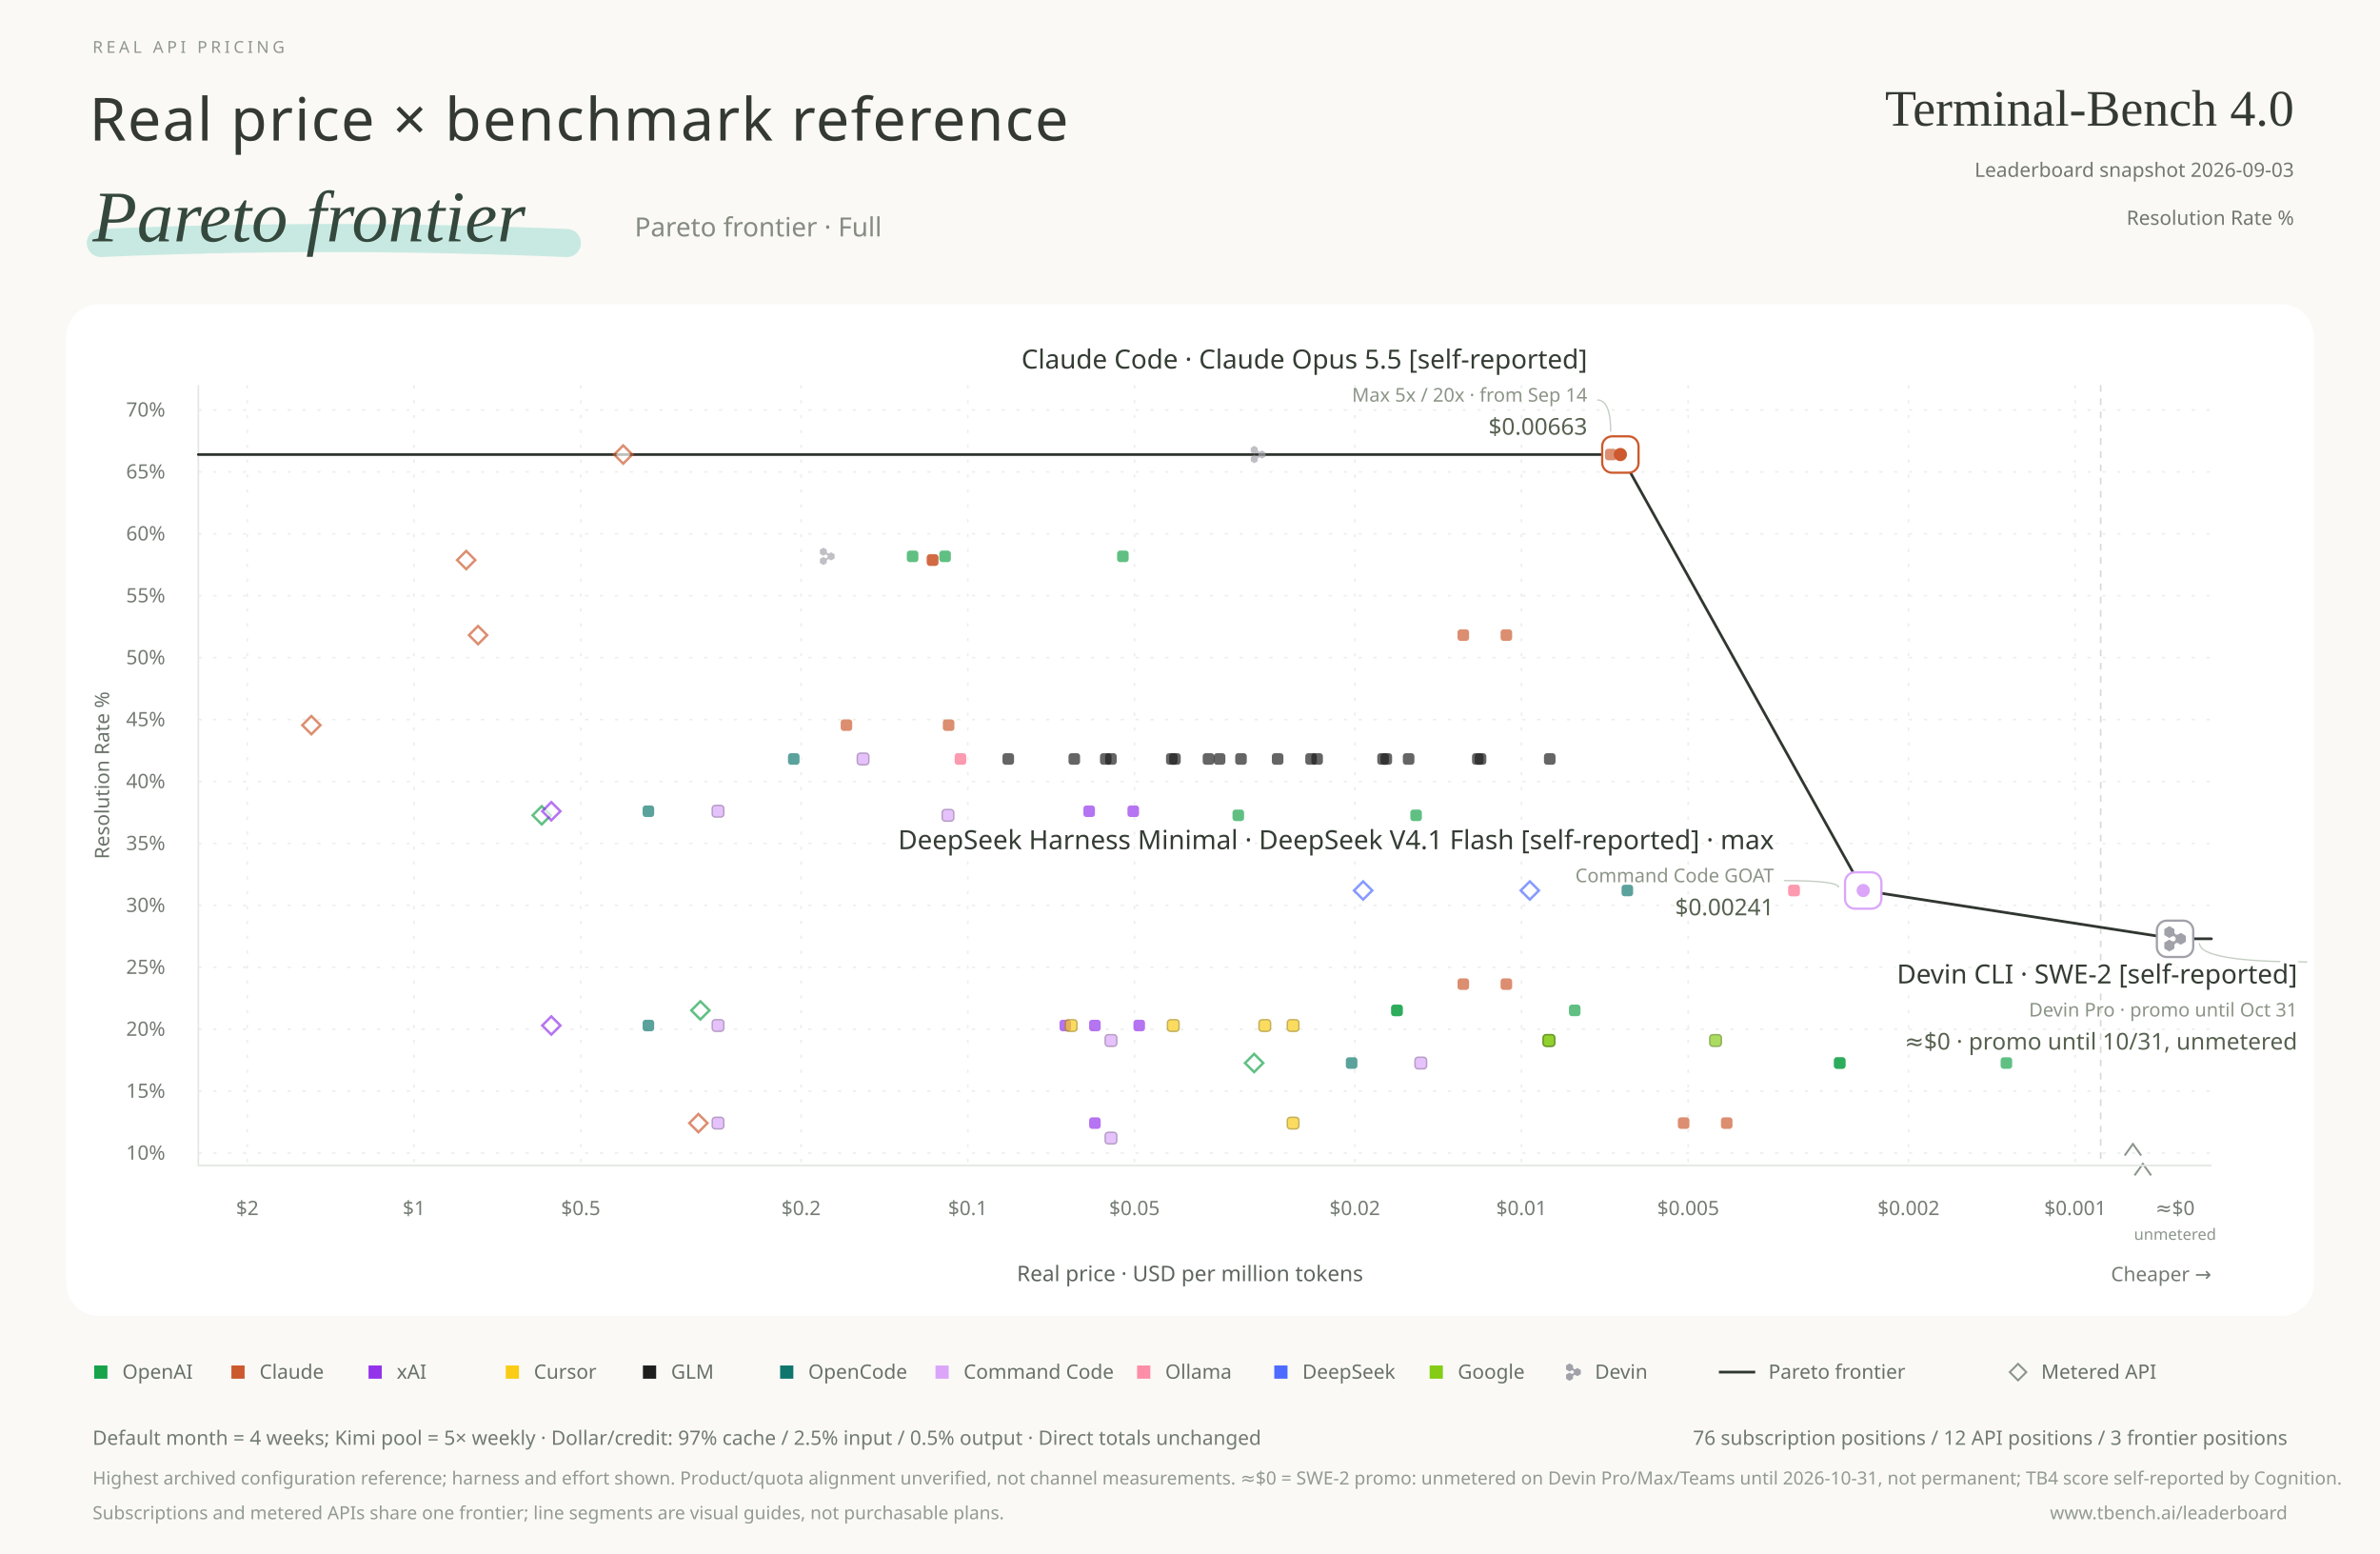
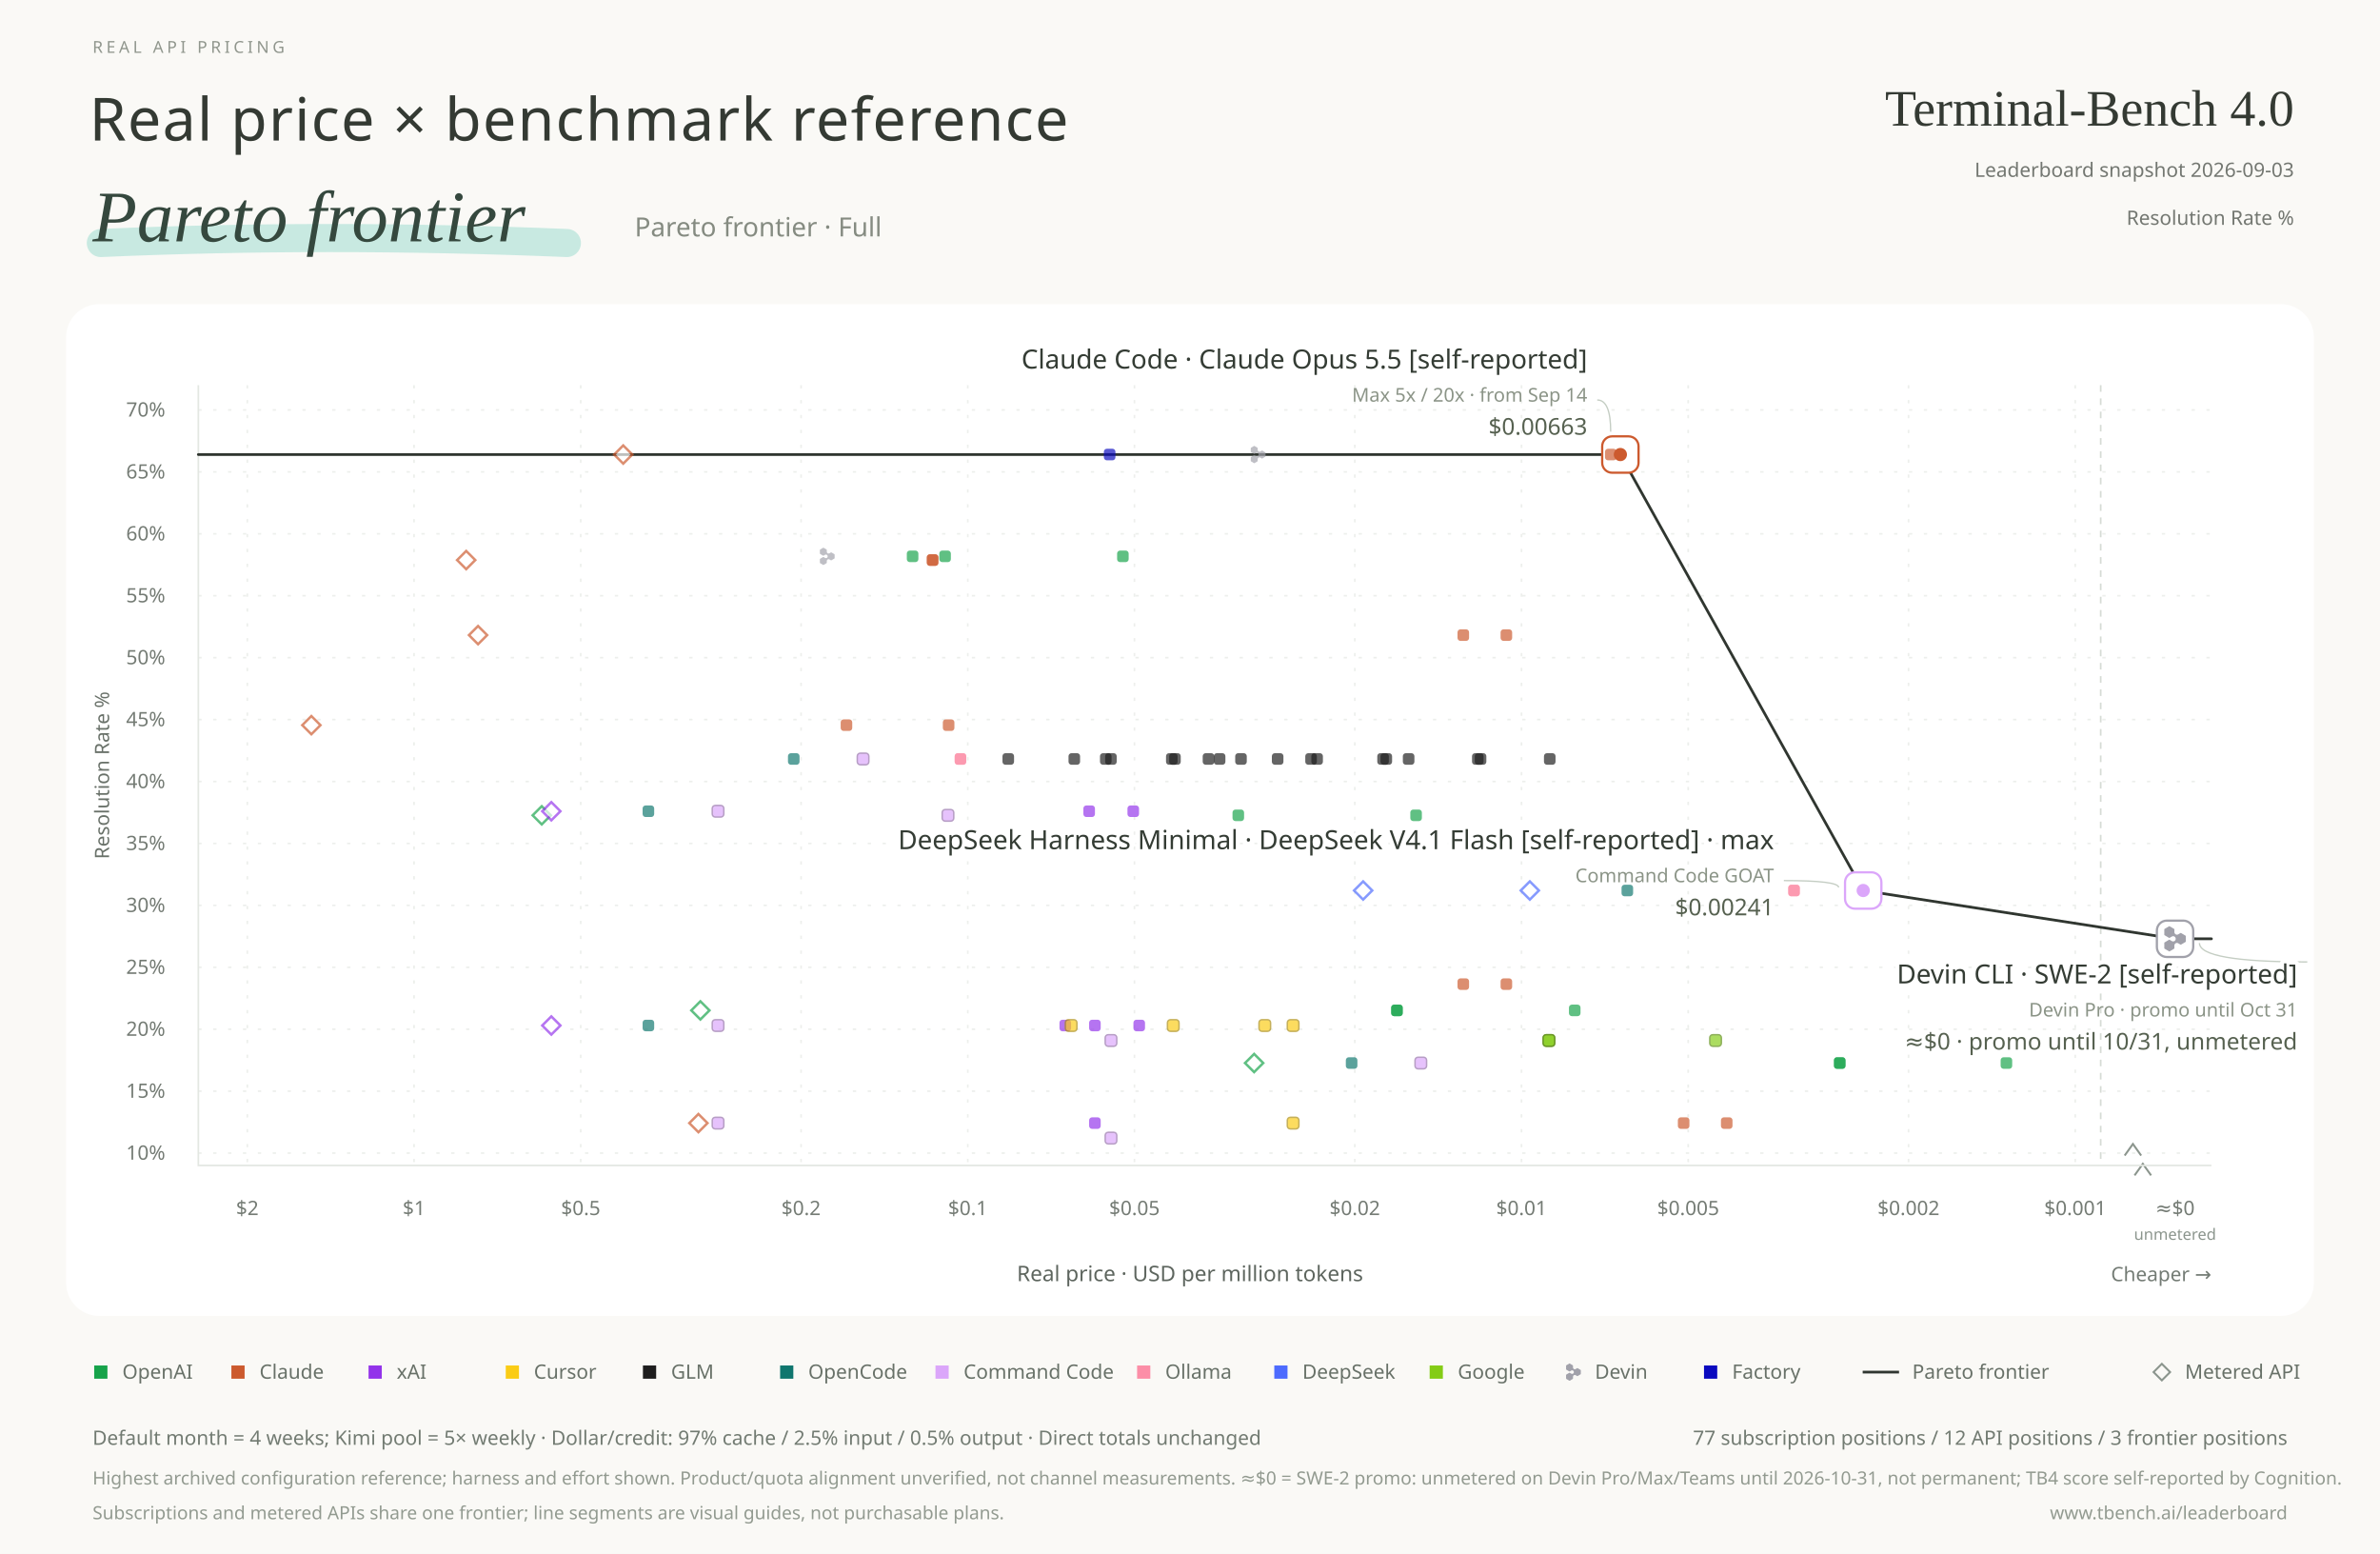
<svg xmlns="http://www.w3.org/2000/svg" width="1440" height="940" viewBox="0 0 1440 940" role="img" aria-labelledby="title desc">
  <style>text{font-family:"Microsoft YaHei","Segoe UI",sans-serif} .serif{font-family:"Times New Roman",serif} .number{font-family:"Segoe UI",sans-serif;font-variant-numeric:tabular-nums} .label-name{paint-order:stroke;stroke:#fff;stroke-width:5px;stroke-linejoin:round} .point:hover{opacity:1}</style>
  <rect width="1440" height="940" fill="#FAF9F6" />
  <text x="56.000" y="32.000" font-size="10" fill="#90968D" text-anchor="start" font-weight="400" letter-spacing="2.1">REAL API PRICING</text>
  <text x="54.000" y="85.000" font-size="36" fill="#343A33" text-anchor="start" font-weight="300" letter-spacing=".8">Real price × benchmark reference</text>
  <path d="M61 147 Q197 141 343 147" stroke="#9FDDD0" stroke-width="17" stroke-linecap="round" opacity=".55" fill="none" />
  <text x="56.000" y="146.000" font-size="44" fill="#35483E" text-anchor="start" font-weight="400" class="serif" font-style="italic">Pareto frontier</text>
  <text x="384.000" y="143.000" font-size="16" fill="#858B81" text-anchor="start" font-weight="300">Pareto frontier · Full</text>
  <text x="1388.000" y="76.000" font-size="31" fill="#343A33" text-anchor="end" font-weight="400" class="serif">Terminal-Bench 4.0</text>
  <text x="1388.000" y="107.000" font-size="12" fill="#737771" text-anchor="end" font-weight="400">Leaderboard snapshot  2026-09-03</text>
  <text x="1388.000" y="136.000" font-size="12" fill="#737771" text-anchor="end" font-weight="400">Resolution Rate %</text>
  <rect x="40" y="184" width="1360" height="612" rx="20" fill="#FFFFFF" />
  <path d="M1255.610 233V705" stroke="#E8EBE7" stroke-dasharray="2 7" opacity=".8" />
  <text x="1255.610" y="735.000" font-size="12" fill="#747B74" text-anchor="middle" font-weight="400" class="number">$0.001</text>
  <path d="M1154.754 233V705" stroke="#E8EBE7" stroke-dasharray="2 7" opacity=".8" />
  <text x="1154.754" y="735.000" font-size="12" fill="#747B74" text-anchor="middle" font-weight="400" class="number">$0.002</text>
  <path d="M1021.430 233V705" stroke="#E8EBE7" stroke-dasharray="2 7" opacity=".8" />
  <text x="1021.430" y="735.000" font-size="12" fill="#747B74" text-anchor="middle" font-weight="400" class="number">$0.005</text>
  <path d="M920.574 233V705" stroke="#E8EBE7" stroke-dasharray="2 7" opacity=".8" />
  <text x="920.574" y="735.000" font-size="12" fill="#747B74" text-anchor="middle" font-weight="400" class="number">$0.01</text>
  <path d="M819.719 233V705" stroke="#E8EBE7" stroke-dasharray="2 7" opacity=".8" />
  <text x="819.719" y="735.000" font-size="12" fill="#747B74" text-anchor="middle" font-weight="400" class="number">$0.02</text>
  <path d="M686.395 233V705" stroke="#E8EBE7" stroke-dasharray="2 7" opacity=".8" />
  <text x="686.395" y="735.000" font-size="12" fill="#747B74" text-anchor="middle" font-weight="400" class="number">$0.05</text>
  <path d="M585.539 233V705" stroke="#E8EBE7" stroke-dasharray="2 7" opacity=".8" />
  <text x="585.539" y="735.000" font-size="12" fill="#747B74" text-anchor="middle" font-weight="400" class="number">$0.1</text>
  <path d="M484.683 233V705" stroke="#E8EBE7" stroke-dasharray="2 7" opacity=".8" />
  <text x="484.683" y="735.000" font-size="12" fill="#747B74" text-anchor="middle" font-weight="400" class="number">$0.2</text>
  <path d="M351.359 233V705" stroke="#E8EBE7" stroke-dasharray="2 7" opacity=".8" />
  <text x="351.359" y="735.000" font-size="12" fill="#747B74" text-anchor="middle" font-weight="400" class="number">$0.5</text>
  <path d="M250.503 233V705" stroke="#E8EBE7" stroke-dasharray="2 7" opacity=".8" />
  <text x="250.503" y="735.000" font-size="12" fill="#747B74" text-anchor="middle" font-weight="400" class="number">$1</text>
  <path d="M149.647 233V705" stroke="#E8EBE7" stroke-dasharray="2 7" opacity=".8" />
  <text x="149.647" y="735.000" font-size="12" fill="#747B74" text-anchor="middle" font-weight="400" class="number">$2</text>
  <path d="M1271.010 233V705" stroke="#D6DBD5" stroke-dasharray="4 4" />
  <path d="M1285.505 699l5 -7 5 7M1291.505 711l5 -7 5 7" stroke="#8B958D" stroke-width="1.2" fill="none" />
  <text x="1316.000" y="735.000" font-size="12" fill="#747B74" text-anchor="middle" font-weight="400" class="number">≈$0</text>
  <text x="1316.000" y="750.000" font-size="9.5" fill="#8B958D" text-anchor="middle" font-weight="400">unmetered</text>
  <path d="M120 697.508H1338" stroke="#E8EBE7" stroke-dasharray="2 7" opacity=".8" />
  <text x="100.000" y="701.508" font-size="12" fill="#747B74" text-anchor="end" font-weight="400" class="number">10%</text>
  <path d="M120 660.048H1338" stroke="#E8EBE7" stroke-dasharray="2 7" opacity=".8" />
  <text x="100.000" y="664.048" font-size="12" fill="#747B74" text-anchor="end" font-weight="400" class="number">15%</text>
  <path d="M120 622.587H1338" stroke="#E8EBE7" stroke-dasharray="2 7" opacity=".8" />
  <text x="100.000" y="626.587" font-size="12" fill="#747B74" text-anchor="end" font-weight="400" class="number">20%</text>
  <path d="M120 585.127H1338" stroke="#E8EBE7" stroke-dasharray="2 7" opacity=".8" />
  <text x="100.000" y="589.127" font-size="12" fill="#747B74" text-anchor="end" font-weight="400" class="number">25%</text>
  <path d="M120 547.667H1338" stroke="#E8EBE7" stroke-dasharray="2 7" opacity=".8" />
  <text x="100.000" y="551.667" font-size="12" fill="#747B74" text-anchor="end" font-weight="400" class="number">30%</text>
  <path d="M120 510.206H1338" stroke="#E8EBE7" stroke-dasharray="2 7" opacity=".8" />
  <text x="100.000" y="514.206" font-size="12" fill="#747B74" text-anchor="end" font-weight="400" class="number">35%</text>
  <path d="M120 472.746H1338" stroke="#E8EBE7" stroke-dasharray="2 7" opacity=".8" />
  <text x="100.000" y="476.746" font-size="12" fill="#747B74" text-anchor="end" font-weight="400" class="number">40%</text>
  <path d="M120 435.286H1338" stroke="#E8EBE7" stroke-dasharray="2 7" opacity=".8" />
  <text x="100.000" y="439.286" font-size="12" fill="#747B74" text-anchor="end" font-weight="400" class="number">45%</text>
  <path d="M120 397.825H1338" stroke="#E8EBE7" stroke-dasharray="2 7" opacity=".8" />
  <text x="100.000" y="401.825" font-size="12" fill="#747B74" text-anchor="end" font-weight="400" class="number">50%</text>
  <path d="M120 360.365H1338" stroke="#E8EBE7" stroke-dasharray="2 7" opacity=".8" />
  <text x="100.000" y="364.365" font-size="12" fill="#747B74" text-anchor="end" font-weight="400" class="number">55%</text>
  <path d="M120 322.905H1338" stroke="#E8EBE7" stroke-dasharray="2 7" opacity=".8" />
  <text x="100.000" y="326.905" font-size="12" fill="#747B74" text-anchor="end" font-weight="400" class="number">60%</text>
  <path d="M120 285.444H1338" stroke="#E8EBE7" stroke-dasharray="2 7" opacity=".8" />
  <text x="100.000" y="289.444" font-size="12" fill="#747B74" text-anchor="end" font-weight="400" class="number">65%</text>
  <path d="M120 247.984H1338" stroke="#E8EBE7" stroke-dasharray="2 7" opacity=".8" />
  <text x="100.000" y="251.984" font-size="12" fill="#747B74" text-anchor="end" font-weight="400" class="number">70%</text>
  <path d="M120 233V705H1338" fill="none" stroke="#E3E7E2" />
  <text x="66.000" y="469.000" font-size="12" fill="#697169" text-anchor="middle" font-weight="400" transform="rotate(-90 66 469.0)">Resolution Rate %</text>
  <text x="720.000" y="775.000" font-size="13" fill="#5D655E" text-anchor="middle" font-weight="400">Real price · USD per million tokens</text>
  <text x="1338.000" y="775.000" font-size="12" fill="#737B74" text-anchor="end" font-weight="400">Cheaper →</text>
  <path id="frontier" d="M120.000,274.956 L980.393,274.956 L1127.320,538.676 L1316.000,567.895 L1338.000,567.895" fill="none" stroke="#303630" stroke-width="1.65" stroke-linecap="round" stroke-linejoin="round" />
  <g class="point" data-billing="subscription" data-frontier="false" data-price="0.032467532" data-score="37.27" data-x="749.221" data-y="493.199" transform="translate(749.221 493.199)">
    <rect x="-3.5" y="-3.5" width="7" height="7" rx="1.8" fill="#16A34A" opacity=".68" />
  </g>
  <g class="point" data-billing="subscription" data-frontier="false" data-price="0.015501473" data-score="37.27" data-x="856.793" data-y="493.199" transform="translate(856.793 493.199)">
    <rect x="-3.5" y="-3.5" width="7" height="7" rx="1.8" fill="#16A34A" opacity=".68" />
  </g>
  <g class="point" data-billing="subscription" data-frontier="false" data-price="0.0026627613" data-score="17.27" data-x="1113.109" data-y="643.041" transform="translate(1113.109 643.041)">
    <rect x="-3.5" y="-3.5" width="7" height="7" rx="1.8" fill="#16A34A" opacity=".68" />
  </g>
  <g class="point" data-billing="subscription" data-frontier="false" data-price="0.0026626904" data-score="17.27" data-x="1113.112" data-y="643.041" transform="translate(1113.112 643.041)">
    <rect x="-3.5" y="-3.5" width="7" height="7" rx="1.8" fill="#16A34A" opacity=".68" />
  </g>
  <g class="point" data-billing="subscription" data-frontier="false" data-price="0.0013313629" data-score="17.27" data-x="1213.966" data-y="643.041" transform="translate(1213.966 643.041)">
    <rect x="-3.5" y="-3.5" width="7" height="7" rx="1.8" fill="#16A34A" opacity=".68" />
  </g>
  <g class="point" data-billing="subscription" data-frontier="false" data-price="0.12578616" data-score="58.18" data-x="552.158" data-y="336.540" transform="translate(552.158 336.540)">
    <rect x="-3.5" y="-3.5" width="7" height="7" rx="1.8" fill="#16A34A" opacity=".68" />
  </g>
  <g class="point" data-billing="subscription" data-frontier="false" data-price="0.052465897" data-score="58.18" data-x="679.390" data-y="336.540" transform="translate(679.390 336.540)">
    <rect x="-3.5" y="-3.5" width="7" height="7" rx="1.8" fill="#16A34A" opacity=".68" />
  </g>
  <g class="point" data-billing="subscription" data-frontier="false" data-price="0.1793722" data-score="58.18" data-x="500.522" data-y="336.540" transform="translate(500.522 336.540)">
    <path transform="translate(-4.46 -5.23) scale(0.091)" d="M0 38.652V14.835C7.06768e-06 13.788 0.546 12.821 1.431 12.298L21.581 0.393C22.467 -0.131 23.558 -0.131 24.444 0.393L44.594 12.298C45.48 12.821 46.025 13.788 46.025 14.835V26.998C46.114 31.04 48.201 34.938 51.872 37.108C55.544 39.277 59.886 39.178 63.351 37.235L73.644 31.153C74.53 30.63 75.621 30.63 76.507 31.153L96.657 43.058C97.543 43.582 98.088 44.549 98.088 45.596V69.406C98.088 70.453 97.543 71.42 96.657 71.943L76.507 83.849C75.621 84.372 74.53 84.372 73.644 83.849L63.434 77.816C59.956 75.828 55.574 75.71 51.873 77.896C48.202 80.065 46.115 83.963 46.026 88.005V100.165C46.026 101.212 45.48 102.179 44.595 102.702L24.445 114.607C23.559 115.131 22.468 115.131 21.582 114.607L1.432 102.702C0.547 102.179 0.001 101.212 0.001 100.165V76.355C0.001 75.308 0.547 74.341 1.432 73.817L21.582 61.912C22.468 61.389 23.559 61.389 24.445 61.912L34.762 68.008C38.222 69.937 42.553 70.031 46.215 67.867C49.916 65.68 52.006 61.737 52.063 57.66C51.975 53.619 49.887 49.303 46.216 47.133C42.545 44.964 38.202 45.063 34.737 47.006L24.397 53.15C23.507 53.679 22.409 53.678 21.52 53.149L1.423 41.184C0.542 40.66 -7.06754e-06 39.695 0 38.652Z" fill="#A1A1AA" opacity="0.68" />
  </g>
  <g class="point" data-billing="subscription" data-frontier="false" data-price="0.029895366" data-score="66.4" data-x="761.230" data-y="274.956" transform="translate(761.230 274.956)">
    <path transform="translate(-4.46 -5.23) scale(0.091)" d="M0 38.652V14.835C7.06768e-06 13.788 0.546 12.821 1.431 12.298L21.581 0.393C22.467 -0.131 23.558 -0.131 24.444 0.393L44.594 12.298C45.48 12.821 46.025 13.788 46.025 14.835V26.998C46.114 31.04 48.201 34.938 51.872 37.108C55.544 39.277 59.886 39.178 63.351 37.235L73.644 31.153C74.53 30.63 75.621 30.63 76.507 31.153L96.657 43.058C97.543 43.582 98.088 44.549 98.088 45.596V69.406C98.088 70.453 97.543 71.42 96.657 71.943L76.507 83.849C75.621 84.372 74.53 84.372 73.644 83.849L63.434 77.816C59.956 75.828 55.574 75.71 51.873 77.896C48.202 80.065 46.115 83.963 46.026 88.005V100.165C46.026 101.212 45.48 102.179 44.595 102.702L24.445 114.607C23.559 115.131 22.468 115.131 21.582 114.607L1.432 102.702C0.547 102.179 0.001 101.212 0.001 100.165V76.355C0.001 75.308 0.547 74.341 1.432 73.817L21.582 61.912C22.468 61.389 23.559 61.389 24.445 61.912L34.762 68.008C38.222 69.937 42.553 70.031 46.215 67.867C49.916 65.68 52.006 61.737 52.063 57.66C51.975 53.619 49.887 49.303 46.216 47.133C42.545 44.964 38.202 45.063 34.737 47.006L24.397 53.15C23.507 53.679 22.409 53.678 21.52 53.149L1.423 41.184C0.542 40.66 -7.06754e-06 39.695 0 38.652Z" fill="#A1A1AA" opacity="0.68" />
  </g>
+   <g class="point" data-billing="subscription" data-frontier="false" data-price="0.055432373" data-score="66.4" data-x="671.387" data-y="274.956" transform="translate(671.387 274.956)">
+     <rect x="-3.5" y="-3.5" width="7" height="7" rx="1.8" fill="#0A0ABF" opacity=".68" />
+   </g>
  <g class="point" data-billing="subscription" data-frontier="false" data-price="0.0089201249" data-score="19.09" data-x="937.202" data-y="629.405" transform="translate(937.202 629.405)">
    <rect x="-3.5" y="-3.5" width="7" height="7" rx="1.8" fill="#84CC16" opacity=".68" stroke="#5A8B0F" stroke-width=".9" />
  </g>
  <g class="point" data-billing="subscription" data-frontier="false" data-price="0.0089236948" data-score="19.09" data-x="937.144" data-y="629.405" transform="translate(937.144 629.405)">
    <rect x="-3.5" y="-3.5" width="7" height="7" rx="1.8" fill="#84CC16" opacity=".68" stroke="#5A8B0F" stroke-width=".9" />
  </g>
  <g class="point" data-billing="subscription" data-frontier="false" data-price="0.0044620705" data-score="19.09" data-x="1037.992" data-y="629.405" transform="translate(1037.992 629.405)">
    <rect x="-3.5" y="-3.5" width="7" height="7" rx="1.8" fill="#84CC16" opacity=".68" stroke="#5A8B0F" stroke-width=".9" />
  </g>
  <g class="point" data-billing="subscription" data-frontier="false" data-price="0.010649627" data-score="51.82" data-x="911.416" data-y="384.190" transform="translate(911.416 384.190)">
    <rect x="-3.5" y="-3.5" width="7" height="7" rx="1.8" fill="#CC5A2E" opacity=".68" />
  </g>
  <g class="point" data-billing="subscription" data-frontier="false" data-price="0.012738854" data-score="51.82" data-x="885.352" data-y="384.190" transform="translate(885.352 384.190)">
    <rect x="-3.5" y="-3.5" width="7" height="7" rx="1.8" fill="#CC5A2E" opacity=".68" />
  </g>
  <g class="point" data-billing="subscription" data-frontier="false" data-price="0.11574074" data-score="57.88" data-x="564.269" data-y="338.788" transform="translate(564.269 338.788)">
    <rect x="-3.5" y="-3.5" width="7" height="7" rx="1.8" fill="#CC5A2E" opacity=".68" />
  </g>
  <g class="point" data-billing="subscription" data-frontier="true" data-price="0.0066291018" data-score="66.4" data-x="980.393" data-y="274.956" transform="translate(980.393 274.956)">
    <rect x="-11" y="-11" width="22" height="22" rx="6" fill="#FFF" stroke="#CC5A2E" stroke-width="1.35" />
    <circle r="4" fill="#CC5A2E" />
  </g>
  <g class="point" data-billing="subscription" data-frontier="false" data-price="0.0068989307" data-score="66.4" data-x="974.588" data-y="274.956" transform="translate(974.588 274.956)">
    <rect x="-3.5" y="-3.5" width="7" height="7" rx="1.8" fill="#CC5A2E" opacity=".68" />
  </g>
  <g class="point" data-billing="subscription" data-frontier="false" data-price="0.058939096" data-score="20.3" data-x="662.462" data-y="620.340" transform="translate(662.462 620.340)">
    <rect x="-3.5" y="-3.5" width="7" height="7" rx="1.8" fill="#9333EA" opacity=".68" />
  </g>
  <g class="point" data-billing="subscription" data-frontier="false" data-price="0.049019608" data-score="20.3" data-x="689.276" data-y="620.340" transform="translate(689.276 620.340)">
    <rect x="-3.5" y="-3.5" width="7" height="7" rx="1.8" fill="#9333EA" opacity=".68" />
  </g>
  <g class="point" data-billing="subscription" data-frontier="false" data-price="0.066666667" data-score="20.3" data-x="644.536" data-y="620.340" transform="translate(644.536 620.340)">
    <rect x="-3.5" y="-3.5" width="7" height="7" rx="1.8" fill="#9333EA" opacity=".68" />
  </g>
  <g class="point" data-billing="subscription" data-frontier="false" data-price="0.060362173" data-score="37.6" data-x="658.990" data-y="490.727" transform="translate(658.990 490.727)">
    <rect x="-3.5" y="-3.5" width="7" height="7" rx="1.8" fill="#9333EA" opacity=".68" />
  </g>
  <g class="point" data-billing="subscription" data-frontier="false" data-price="0.050251256" data-score="37.6" data-x="685.665" data-y="490.727" transform="translate(685.665 490.727)">
    <rect x="-3.5" y="-3.5" width="7" height="7" rx="1.8" fill="#9333EA" opacity=".68" />
  </g>
  <g class="point" data-billing="subscription" data-frontier="false" data-price="0.025849813" data-score="20.3" data-x="782.386" data-y="620.340" transform="translate(782.386 620.340)">
    <rect x="-3.5" y="-3.5" width="7" height="7" rx="1.8" fill="#FACC15" opacity=".68" stroke="#AA8B0E" stroke-width=".9" />
  </g>
  <g class="point" data-billing="subscription" data-frontier="false" data-price="0.065061809" data-score="20.3" data-x="648.081" data-y="620.340" transform="translate(648.081 620.340)">
    <rect x="-3.5" y="-3.5" width="7" height="7" rx="1.8" fill="#FACC15" opacity=".68" stroke="#AA8B0E" stroke-width=".9" />
  </g>
  <g class="point" data-billing="subscription" data-frontier="false" data-price="0.042553191" data-score="20.3" data-x="709.860" data-y="620.340" transform="translate(709.860 620.340)">
    <rect x="-3.5" y="-3.5" width="7" height="7" rx="1.8" fill="#FACC15" opacity=".68" stroke="#AA8B0E" stroke-width=".9" />
  </g>
  <g class="point" data-billing="subscription" data-frontier="false" data-price="0.029081039" data-score="20.3" data-x="765.249" data-y="620.340" transform="translate(765.249 620.340)">
    <rect x="-3.5" y="-3.5" width="7" height="7" rx="1.8" fill="#FACC15" opacity=".68" stroke="#AA8B0E" stroke-width=".9" />
  </g>
  <g class="point" data-billing="subscription" data-frontier="false" data-price="0.084502269" data-score="41.82" data-x="610.041" data-y="459.110" transform="translate(610.041 459.110)">
    <rect x="-3.5" y="-3.5" width="7" height="7" rx="1.8" fill="#1E1E1E" opacity=".68" />
  </g>
  <g class="point" data-billing="subscription" data-frontier="false" data-price="0.056334846" data-score="41.82" data-x="669.037" data-y="459.110" transform="translate(669.037 459.110)">
    <rect x="-3.5" y="-3.5" width="7" height="7" rx="1.8" fill="#1E1E1E" opacity=".68" />
  </g>
  <g class="point" data-billing="subscription" data-frontier="false" data-price="0.042251135" data-score="41.82" data-x="710.896" data-y="459.110" transform="translate(710.896 459.110)">
    <rect x="-3.5" y="-3.5" width="7" height="7" rx="1.8" fill="#1E1E1E" opacity=".68" />
  </g>
  <g class="point" data-billing="subscription" data-frontier="false" data-price="0.035089925" data-score="41.82" data-x="737.919" data-y="459.110" transform="translate(737.919 459.110)">
    <rect x="-3.5" y="-3.5" width="7" height="7" rx="1.8" fill="#1E1E1E" opacity=".68" />
  </g>
  <g class="point" data-billing="subscription" data-frontier="false" data-price="0.023393284" data-score="41.82" data-x="796.916" data-y="459.110" transform="translate(796.916 459.110)">
    <rect x="-3.5" y="-3.5" width="7" height="7" rx="1.8" fill="#1E1E1E" opacity=".68" />
  </g>
  <g class="point" data-billing="subscription" data-frontier="false" data-price="0.017544963" data-score="41.82" data-x="838.775" data-y="459.110" transform="translate(838.775 459.110)">
    <rect x="-3.5" y="-3.5" width="7" height="7" rx="1.8" fill="#1E1E1E" opacity=".68" />
  </g>
  <g class="point" data-billing="subscription" data-frontier="false" data-price="0.064212177" data-score="41.82" data-x="649.994" data-y="459.110" transform="translate(649.994 459.110)">
    <rect x="-3.5" y="-3.5" width="7" height="7" rx="1.8" fill="#1E1E1E" opacity=".68" />
  </g>
  <g class="point" data-billing="subscription" data-frontier="false" data-price="0.042808118" data-score="41.82" data-x="708.991" data-y="459.110" transform="translate(708.991 459.110)">
    <rect x="-3.5" y="-3.5" width="7" height="7" rx="1.8" fill="#1E1E1E" opacity=".68" />
  </g>
  <g class="point" data-billing="subscription" data-frontier="false" data-price="0.032106088" data-score="41.82" data-x="750.850" data-y="459.110" transform="translate(750.850 459.110)">
    <rect x="-3.5" y="-3.5" width="7" height="7" rx="1.8" fill="#1E1E1E" opacity=".68" />
  </g>
  <g class="point" data-billing="subscription" data-frontier="false" data-price="0.01778367" data-score="41.82" data-x="836.808" data-y="459.110" transform="translate(836.808 459.110)">
    <rect x="-3.5" y="-3.5" width="7" height="7" rx="1.8" fill="#1E1E1E" opacity=".68" />
  </g>
  <g class="point" data-billing="subscription" data-frontier="false" data-price="0.01185578" data-score="41.82" data-x="895.805" data-y="459.110" transform="translate(895.805 459.110)">
    <rect x="-3.5" y="-3.5" width="7" height="7" rx="1.8" fill="#1E1E1E" opacity=".68" />
  </g>
  <g class="point" data-billing="subscription" data-frontier="false" data-price="0.0088918349" data-score="41.82" data-x="937.664" data-y="459.110" transform="translate(937.664 459.110)">
    <rect x="-3.5" y="-3.5" width="7" height="7" rx="1.8" fill="#1E1E1E" opacity=".68" />
  </g>
  <g class="point" data-billing="subscription" data-frontier="false" data-price="0.055141311" data-score="41.82" data-x="672.153" data-y="459.110" transform="translate(672.153 459.110)">
    <rect x="-3.5" y="-3.5" width="7" height="7" rx="1.8" fill="#1E1E1E" opacity=".68" />
  </g>
  <g class="point" data-billing="subscription" data-frontier="false" data-price="0.036752379" data-score="41.82" data-x="731.184" data-y="459.110" transform="translate(731.184 459.110)">
    <rect x="-3.5" y="-3.5" width="7" height="7" rx="1.8" fill="#1E1E1E" opacity=".68" />
  </g>
  <g class="point" data-billing="subscription" data-frontier="false" data-price="0.027565877" data-score="41.82" data-x="773.034" data-y="459.110" transform="translate(773.034 459.110)">
    <rect x="-3.5" y="-3.5" width="7" height="7" rx="1.8" fill="#1E1E1E" opacity=".68" />
  </g>
  <g class="point" data-billing="subscription" data-frontier="false" data-price="0.023990051" data-score="41.82" data-x="793.250" data-y="459.110" transform="translate(793.250 459.110)">
    <rect x="-3.5" y="-3.5" width="7" height="7" rx="1.8" fill="#1E1E1E" opacity=".68" />
  </g>
  <g class="point" data-billing="subscription" data-frontier="false" data-price="0.015989671" data-score="41.82" data-x="852.281" data-y="459.110" transform="translate(852.281 459.110)">
    <rect x="-3.5" y="-3.5" width="7" height="7" rx="1.8" fill="#1E1E1E" opacity=".68" />
  </g>
  <g class="point" data-billing="subscription" data-frontier="false" data-price="0.011992946" data-score="41.82" data-x="894.131" data-y="459.110" transform="translate(894.131 459.110)">
    <rect x="-3.5" y="-3.5" width="7" height="7" rx="1.8" fill="#1E1E1E" opacity=".68" />
  </g>
  <g class="point" data-billing="subscription" data-frontier="false" data-price="0.37735849" data-score="20.3" data-x="392.306" data-y="620.340" transform="translate(392.306 620.340)">
    <rect x="-3.5" y="-3.5" width="7" height="7" rx="1.8" fill="#0F766E" opacity=".68" />
  </g>
  <g class="point" data-billing="subscription" data-frontier="false" data-price="0.37735849" data-score="37.6" data-x="392.306" data-y="490.727" transform="translate(392.306 490.727)">
    <rect x="-3.5" y="-3.5" width="7" height="7" rx="1.8" fill="#0F766E" opacity=".68" />
  </g>
  <g class="point" data-billing="subscription" data-frontier="false" data-price="0.020267531" data-score="17.27" data-x="817.785" data-y="643.041" transform="translate(817.785 643.041)">
    <rect x="-3.5" y="-3.5" width="7" height="7" rx="1.8" fill="#0F766E" opacity=".68" />
  </g>
  <g class="point" data-billing="subscription" data-frontier="false" data-price="0.20618557" data-score="41.82" data-x="480.251" data-y="459.110" transform="translate(480.251 459.110)">
    <rect x="-3.5" y="-3.5" width="7" height="7" rx="1.8" fill="#0F766E" opacity=".68" />
  </g>
  <g class="point" data-billing="subscription" data-frontier="false" data-price="0.0064399794" data-score="31.2" data-x="984.605" data-y="538.676" transform="translate(984.605 538.676)">
    <rect x="-3.5" y="-3.5" width="7" height="7" rx="1.8" fill="#0F766E" opacity=".68" />
  </g>
  <g class="point" data-billing="subscription" data-frontier="false" data-price="0.10857763" data-score="37.27" data-x="573.565" data-y="493.199" transform="translate(573.565 493.199)">
    <rect x="-3.5" y="-3.5" width="7" height="7" rx="1.8" fill="#DBA6FA" opacity=".68" stroke="#9571AA" stroke-width=".9" />
  </g>
  <g class="point" data-billing="subscription" data-frontier="true" data-price="0.0024149923" data-score="31.2" data-x="1127.320" data-y="538.676" transform="translate(1127.320 538.676)">
    <rect x="-11" y="-11" width="22" height="22" rx="6" fill="#FFF" stroke="#DBA6FA" stroke-width="1.35" />
    <circle r="4" fill="#DBA6FA" />
  </g>
  <g class="point" data-billing="subscription" data-frontier="false" data-price="0.055126792" data-score="19.09" data-x="672.192" data-y="629.405" transform="translate(672.192 629.405)">
    <rect x="-3.5" y="-3.5" width="7" height="7" rx="1.8" fill="#DBA6FA" opacity=".68" stroke="#9571AA" stroke-width=".9" />
  </g>
  <g class="point" data-billing="subscription" data-frontier="false" data-price="0.015199878" data-score="17.27" data-x="859.652" data-y="643.041" transform="translate(859.652 643.041)">
    <rect x="-3.5" y="-3.5" width="7" height="7" rx="1.8" fill="#DBA6FA" opacity=".68" stroke="#9571AA" stroke-width=".9" />
  </g>
  <g class="point" data-billing="subscription" data-frontier="false" data-price="0.28248588" data-score="37.6" data-x="434.439" data-y="490.727" transform="translate(434.439 490.727)">
    <rect x="-3.5" y="-3.5" width="7" height="7" rx="1.8" fill="#DBA6FA" opacity=".68" stroke="#9571AA" stroke-width=".9" />
  </g>
  <g class="point" data-billing="subscription" data-frontier="false" data-price="0.15455951" data-score="41.82" data-x="522.185" data-y="459.110" transform="translate(522.185 459.110)">
    <rect x="-3.5" y="-3.5" width="7" height="7" rx="1.8" fill="#DBA6FA" opacity=".68" stroke="#9571AA" stroke-width=".9" />
  </g>
  <g class="point" data-billing="subscription" data-frontier="false" data-price="0.28248588" data-score="12.42" data-x="434.439" data-y="679.377" transform="translate(434.439 679.377)">
    <rect x="-3.5" y="-3.5" width="7" height="7" rx="1.8" fill="#DBA6FA" opacity=".68" stroke="#9571AA" stroke-width=".9" />
  </g>
  <g class="point" data-billing="subscription" data-frontier="false" data-price="0.28248588" data-score="20.3" data-x="434.439" data-y="620.340" transform="translate(434.439 620.340)">
    <rect x="-3.5" y="-3.5" width="7" height="7" rx="1.8" fill="#DBA6FA" opacity=".68" stroke="#9571AA" stroke-width=".9" />
  </g>
  <g class="point" data-billing="subscription" data-frontier="false" data-price="0.055126792" data-score="11.21" data-x="672.192" data-y="688.443" transform="translate(672.192 688.443)">
    <rect x="-3.5" y="-3.5" width="7" height="7" rx="1.8" fill="#DBA6FA" opacity=".68" stroke="#9571AA" stroke-width=".9" />
  </g>
  <g class="point" data-billing="subscription" data-frontier="false" data-price="0.0032199897" data-score="31.2" data-x="1085.461" data-y="538.676" transform="translate(1085.461 538.676)">
    <rect x="-3.5" y="-3.5" width="7" height="7" rx="1.8" fill="#FC8EA7" opacity=".68" />
  </g>
  <g class="point" data-billing="subscription" data-frontier="false" data-price="0.10309278" data-score="41.82" data-x="581.107" data-y="459.110" transform="translate(581.107 459.110)">
    <rect x="-3.5" y="-3.5" width="7" height="7" rx="1.8" fill="#FC8EA7" opacity=".68" />
  </g>
  <g class="point" data-billing="subscription" data-frontier="false" data-price="0.0032200001" data-score="31.2" data-x="1085.460" data-y="538.676" transform="translate(1085.460 538.676)">
    <rect x="-3.5" y="-3.5" width="7" height="7" rx="1.8" fill="#FC8EA7" opacity=".68" />
  </g>
  <g class="point" data-billing="subscription" data-frontier="false" data-price="0.10307153" data-score="41.82" data-x="581.137" data-y="459.110" transform="translate(581.137 459.110)">
    <rect x="-3.5" y="-3.5" width="7" height="7" rx="1.8" fill="#FC8EA7" opacity=".68" />
  </g>
  <g class="point" data-billing="subscription" data-frontier="false" data-price="0.016785564" data-score="21.52" data-x="845.213" data-y="611.199" transform="translate(845.213 611.199)">
    <rect x="-3.5" y="-3.5" width="7" height="7" rx="1.8" fill="#16A34A" opacity=".68" />
  </g>
  <g class="point" data-billing="subscription" data-frontier="false" data-price="0.016785846" data-score="21.52" data-x="845.210" data-y="611.199" transform="translate(845.210 611.199)">
    <rect x="-3.5" y="-3.5" width="7" height="7" rx="1.8" fill="#16A34A" opacity=".68" />
  </g>
  <g class="point" data-billing="subscription" data-frontier="false" data-price="0.0080143617" data-score="21.52" data-x="952.782" data-y="611.199" transform="translate(952.782 611.199)">
    <rect x="-3.5" y="-3.5" width="7" height="7" rx="1.8" fill="#16A34A" opacity=".68" />
  </g>
  <g class="point" data-billing="subscription" data-frontier="false" data-price="0.0042598509" data-score="12.42" data-x="1044.740" data-y="679.377" transform="translate(1044.740 679.377)">
    <rect x="-3.5" y="-3.5" width="7" height="7" rx="1.8" fill="#CC5A2E" opacity=".68" />
  </g>
  <g class="point" data-billing="subscription" data-frontier="false" data-price="0.010649627" data-score="23.64" data-x="911.416" data-y="595.316" transform="translate(911.416 595.316)">
    <rect x="-3.5" y="-3.5" width="7" height="7" rx="1.8" fill="#CC5A2E" opacity=".68" />
  </g>
  <g class="point" data-billing="subscription" data-frontier="false" data-price="0.0050955414" data-score="12.42" data-x="1018.676" data-y="679.377" transform="translate(1018.676 679.377)">
    <rect x="-3.5" y="-3.5" width="7" height="7" rx="1.8" fill="#CC5A2E" opacity=".68" />
  </g>
  <g class="point" data-billing="subscription" data-frontier="false" data-price="0.012738854" data-score="23.64" data-x="885.352" data-y="595.316" transform="translate(885.352 595.316)">
    <rect x="-3.5" y="-3.5" width="7" height="7" rx="1.8" fill="#CC5A2E" opacity=".68" />
  </g>
  <g class="point" data-billing="subscription" data-frontier="false" data-price="0.16560404" data-score="44.55" data-x="512.142" data-y="438.657" transform="translate(512.142 438.657)">
    <rect x="-3.5" y="-3.5" width="7" height="7" rx="1.8" fill="#CC5A2E" opacity=".68" />
  </g>
  <g class="point" data-billing="subscription" data-frontier="false" data-price="0.1082837" data-score="44.55" data-x="573.959" data-y="438.657" transform="translate(573.959 438.657)">
    <rect x="-3.5" y="-3.5" width="7" height="7" rx="1.8" fill="#CC5A2E" opacity=".68" />
  </g>
  <g class="point" data-billing="subscription" data-frontier="false" data-price="0.11575414" data-score="57.88" data-x="564.252" data-y="338.788" transform="translate(564.252 338.788)">
    <rect x="-3.5" y="-3.5" width="7" height="7" rx="1.8" fill="#CC5A2E" opacity=".68" />
  </g>
  <g class="point" data-billing="subscription" data-frontier="false" data-price="0.10989011" data-score="58.18" data-x="571.816" data-y="336.540" transform="translate(571.816 336.540)">
    <rect x="-3.5" y="-3.5" width="7" height="7" rx="1.8" fill="#16A34A" opacity=".68" />
  </g>
  <g class="point" data-billing="subscription" data-frontier="false" data-price="0.025849813" data-score="12.42" data-x="782.386" data-y="679.377" transform="translate(782.386 679.377)">
    <rect x="-3.5" y="-3.5" width="7" height="7" rx="1.8" fill="#FACC15" opacity=".68" stroke="#AA8B0E" stroke-width=".9" />
  </g>
  <g class="point" data-billing="subscription" data-frontier="false" data-price="0.058939096" data-score="12.42" data-x="662.462" data-y="679.377" transform="translate(662.462 679.377)">
    <rect x="-3.5" y="-3.5" width="7" height="7" rx="1.8" fill="#9333EA" opacity=".68" />
  </g>
  <g class="point" data-billing="subscription" data-frontier="true" data-price="0.0" data-score="27.3" data-x="1316.000" data-y="567.895" transform="translate(1316.000 567.895)">
    <rect x="-11" y="-11" width="22" height="22" rx="6" fill="#FFF" stroke="#A1A1AA" stroke-width="1.35" />
    <path transform="translate(-6.51 -7.63) scale(0.1327)" d="M0 38.652V14.835C7.06768e-06 13.788 0.546 12.821 1.431 12.298L21.581 0.393C22.467 -0.131 23.558 -0.131 24.444 0.393L44.594 12.298C45.48 12.821 46.025 13.788 46.025 14.835V26.998C46.114 31.04 48.201 34.938 51.872 37.108C55.544 39.277 59.886 39.178 63.351 37.235L73.644 31.153C74.53 30.63 75.621 30.63 76.507 31.153L96.657 43.058C97.543 43.582 98.088 44.549 98.088 45.596V69.406C98.088 70.453 97.543 71.42 96.657 71.943L76.507 83.849C75.621 84.372 74.53 84.372 73.644 83.849L63.434 77.816C59.956 75.828 55.574 75.71 51.873 77.896C48.202 80.065 46.115 83.963 46.026 88.005V100.165C46.026 101.212 45.48 102.179 44.595 102.702L24.445 114.607C23.559 115.131 22.468 115.131 21.582 114.607L1.432 102.702C0.547 102.179 0.001 101.212 0.001 100.165V76.355C0.001 75.308 0.547 74.341 1.432 73.817L21.582 61.912C22.468 61.389 23.559 61.389 24.445 61.912L34.762 68.008C38.222 69.937 42.553 70.031 46.215 67.867C49.916 65.68 52.006 61.737 52.063 57.66C51.975 53.619 49.887 49.303 46.216 47.133C42.545 44.964 38.202 45.063 34.737 47.006L24.397 53.15C23.507 53.679 22.409 53.678 21.52 53.149L1.423 41.184C0.542 40.66 -7.06754e-06 39.695 0 38.652Z" fill="#A1A1AA" opacity="1.0" />
  </g>
  <g class="point" data-billing="metered" data-frontier="false" data-price="0.00966" data-score="31.2" data-x="925.608" data-y="538.676" transform="translate(925.608 538.676)">
    <path d="M0 -5.5L5.5 0 0 5.5 -5.5 0Z" fill="white" stroke="#4D6BFE" stroke-width="1.5" opacity=".68" />
  </g>
  <g class="point" data-billing="metered" data-frontier="false" data-price="0.01932" data-score="31.2" data-x="824.752" data-y="538.676" transform="translate(824.752 538.676)">
    <path d="M0 -5.5L5.5 0 0 5.5 -5.5 0Z" fill="white" stroke="#4D6BFE" stroke-width="1.5" opacity=".68" />
  </g>
  <g class="point" data-billing="metered" data-frontier="false" data-price="0.588" data-score="37.27" data-x="327.770" data-y="493.199" transform="translate(327.770 493.199)">
    <path d="M0 -5.5L5.5 0 0 5.5 -5.5 0Z" fill="white" stroke="#16A34A" stroke-width="1.5" opacity=".68" />
  </g>
  <g class="point" data-billing="metered" data-frontier="false" data-price="0.565" data-score="20.3" data-x="333.576" data-y="620.340" transform="translate(333.576 620.340)">
    <path d="M0 -5.5L5.5 0 0 5.5 -5.5 0Z" fill="white" stroke="#9333EA" stroke-width="1.5" opacity=".68" />
  </g>
  <g class="point" data-billing="metered" data-frontier="false" data-price="0.565" data-score="37.6" data-x="333.576" data-y="490.727" transform="translate(333.576 490.727)">
    <path d="M0 -5.5L5.5 0 0 5.5 -5.5 0Z" fill="white" stroke="#9333EA" stroke-width="1.5" opacity=".68" />
  </g>
  <g class="point" data-billing="metered" data-frontier="false" data-price="0.76625" data-score="51.82" data-x="289.243" data-y="384.190" transform="translate(289.243 384.190)">
    <path d="M0 -5.5L5.5 0 0 5.5 -5.5 0Z" fill="white" stroke="#CC5A2E" stroke-width="1.5" opacity=".68" />
  </g>
  <g class="point" data-billing="metered" data-frontier="false" data-price="0.3065" data-score="12.42" data-x="422.567" data-y="679.377" transform="translate(422.567 679.377)">
    <path d="M0 -5.5L5.5 0 0 5.5 -5.5 0Z" fill="white" stroke="#CC5A2E" stroke-width="1.5" opacity=".68" />
  </g>
  <g class="point" data-billing="metered" data-frontier="false" data-price="1.5325" data-score="44.55" data-x="188.387" data-y="438.657" transform="translate(188.387 438.657)">
    <path d="M0 -5.5L5.5 0 0 5.5 -5.5 0Z" fill="white" stroke="#CC5A2E" stroke-width="1.5" opacity=".68" />
  </g>
  <g class="point" data-billing="metered" data-frontier="false" data-price="0.805" data-score="57.88" data-x="282.065" data-y="338.788" transform="translate(282.065 338.788)">
    <path d="M0 -5.5L5.5 0 0 5.5 -5.5 0Z" fill="white" stroke="#CC5A2E" stroke-width="1.5" opacity=".68" />
  </g>
  <g class="point" data-billing="metered" data-frontier="false" data-price="0.419" data-score="66.4" data-x="377.075" data-y="274.956" transform="translate(377.075 274.956)">
    <path d="M0 -5.5L5.5 0 0 5.5 -5.5 0Z" fill="white" stroke="#CC5A2E" stroke-width="1.5" opacity=".68" />
  </g>
  <g class="point" data-billing="metered" data-frontier="false" data-price="0.304" data-score="21.52" data-x="423.759" data-y="611.199" transform="translate(423.759 611.199)">
    <path d="M0 -5.5L5.5 0 0 5.5 -5.5 0Z" fill="white" stroke="#16A34A" stroke-width="1.5" opacity=".68" />
  </g>
  <g class="point" data-billing="metered" data-frontier="false" data-price="0.0304" data-score="17.27" data-x="758.795" data-y="643.041" transform="translate(758.795 643.041)">
    <path d="M0 -5.5L5.5 0 0 5.5 -5.5 0Z" fill="white" stroke="#16A34A" stroke-width="1.5" opacity=".68" />
  </g>
  <g class="front-label" data-model="claude-opus-5.5">
    <path d="M974.535,261.147Q974.535,241.956 966.393,241.956" stroke="#C4CDC3" stroke-width=".8" fill="none" />
    <text x="960.393" y="222.956" font-size="16" fill="#343C34" text-anchor="end" font-weight="400" class="label-name">Claude Code · Claude Opus 5.5 [self-reported]</text>
    <text x="960.393" y="242.956" font-size="11.5" fill="#8B9487" text-anchor="end" font-weight="400">Max 5x / 20x · from Sep 14</text>
    <text x="960.393" y="262.956" font-size="14" fill="#566150" text-anchor="end" font-weight="400" class="number">$0.00663</text>
  </g>
  <g class="front-label" data-model="deepseek-v4.1-flash">
    <path d="M1112.435,536.816Q1112.435,532.676 1079.320,532.676" stroke="#C4CDC3" stroke-width=".8" fill="none" />
    <text x="1073.320" y="513.676" font-size="16" fill="#343C34" text-anchor="end" font-weight="400" class="label-name">DeepSeek Harness Minimal · DeepSeek V4.1 Flash [self-reported] · max</text>
    <text x="1073.320" y="533.676" font-size="11.5" fill="#8B9487" text-anchor="end" font-weight="400">Command Code GOAT</text>
    <text x="1073.320" y="553.676" font-size="14" fill="#566150" text-anchor="end" font-weight="400" class="number">$0.00241</text>
  </g>
  <g class="front-label" data-model="swe-2">
    <path d="M1330.775,570.481Q1330.775,581.895 1396.000,581.895" stroke="#C4CDC3" stroke-width=".8" fill="none" />
    <text x="1390.000" y="594.895" font-size="16" fill="#343C34" text-anchor="end" font-weight="400" class="label-name">Devin CLI · SWE-2 [self-reported]</text>
    <text x="1390.000" y="614.895" font-size="11.5" fill="#8B9487" text-anchor="end" font-weight="400">Devin Pro · promo until Oct 31</text>
    <text x="1390.000" y="634.895" font-size="14" fill="#566150" text-anchor="end" font-weight="400" class="number">≈$0 · promo until 10/31, unmetered</text>
  </g>
  <rect x="57" y="826" width="8" height="8" fill="#16A34A" />
  <text x="74.000" y="834.000" font-size="12" fill="#687168" text-anchor="start" font-weight="400">OpenAI</text>
  <rect x="140" y="826" width="8" height="8" fill="#CC5A2E" />
  <text x="157.000" y="834.000" font-size="12" fill="#687168" text-anchor="start" font-weight="400">Claude</text>
  <rect x="223" y="826" width="8" height="8" fill="#9333EA" />
  <text x="240.000" y="834.000" font-size="12" fill="#687168" text-anchor="start" font-weight="400">xAI</text>
  <rect x="306" y="826" width="8" height="8" fill="#FACC15" />
  <text x="323.000" y="834.000" font-size="12" fill="#687168" text-anchor="start" font-weight="400">Cursor</text>
  <rect x="389" y="826" width="8" height="8" fill="#1E1E1E" />
  <text x="406.000" y="834.000" font-size="12" fill="#687168" text-anchor="start" font-weight="400">GLM</text>
  <rect x="472" y="826" width="8" height="8" fill="#0F766E" />
  <text x="489.000" y="834.000" font-size="12" fill="#687168" text-anchor="start" font-weight="400">OpenCode</text>
  <rect x="566" y="826" width="8" height="8" fill="#DBA6FA" />
  <text x="583.000" y="834.000" font-size="12" fill="#687168" text-anchor="start" font-weight="400">Command Code</text>
  <rect x="688" y="826" width="8" height="8" fill="#FC8EA7" />
  <text x="705.000" y="834.000" font-size="12" fill="#687168" text-anchor="start" font-weight="400">Ollama</text>
  <rect x="771" y="826" width="8" height="8" fill="#4D6BFE" />
  <text x="788.000" y="834.000" font-size="12" fill="#687168" text-anchor="start" font-weight="400">DeepSeek</text>
  <rect x="865" y="826" width="8" height="8" fill="#84CC16" />
  <text x="882.000" y="834.000" font-size="12" fill="#687168" text-anchor="start" font-weight="400">Google</text>
  <path transform="translate(947.54 824.77) scale(0.091)" d="M0 38.652V14.835C7.06768e-06 13.788 0.546 12.821 1.431 12.298L21.581 0.393C22.467 -0.131 23.558 -0.131 24.444 0.393L44.594 12.298C45.48 12.821 46.025 13.788 46.025 14.835V26.998C46.114 31.04 48.201 34.938 51.872 37.108C55.544 39.277 59.886 39.178 63.351 37.235L73.644 31.153C74.53 30.63 75.621 30.63 76.507 31.153L96.657 43.058C97.543 43.582 98.088 44.549 98.088 45.596V69.406C98.088 70.453 97.543 71.42 96.657 71.943L76.507 83.849C75.621 84.372 74.53 84.372 73.644 83.849L63.434 77.816C59.956 75.828 55.574 75.71 51.873 77.896C48.202 80.065 46.115 83.963 46.026 88.005V100.165C46.026 101.212 45.48 102.179 44.595 102.702L24.445 114.607C23.559 115.131 22.468 115.131 21.582 114.607L1.432 102.702C0.547 102.179 0.001 101.212 0.001 100.165V76.355C0.001 75.308 0.547 74.341 1.432 73.817L21.582 61.912C22.468 61.389 23.559 61.389 24.445 61.912L34.762 68.008C38.222 69.937 42.553 70.031 46.215 67.867C49.916 65.68 52.006 61.737 52.063 57.66C51.975 53.619 49.887 49.303 46.216 47.133C42.545 44.964 38.202 45.063 34.737 47.006L24.397 53.15C23.507 53.679 22.409 53.678 21.52 53.149L1.423 41.184C0.542 40.66 -7.06754e-06 39.695 0 38.652Z" fill="#A1A1AA" opacity="1.0" />
  <text x="965.000" y="834.000" font-size="12" fill="#687168" text-anchor="start" font-weight="400">Devin</text>
-   <path d="M1040 830h22" stroke="#303630" stroke-width="1.65" />
-   <text x="1070.000" y="834.000" font-size="12" fill="#687168" text-anchor="start" font-weight="400">Pareto frontier</text>
-   <path d="M1221 825l5 5-5 5-5-5Z" fill="none" stroke="#8B958D" stroke-width="1.2" />
-   <text x="1235.000" y="834.000" font-size="12" fill="#687168" text-anchor="start" font-weight="400">Metered API</text>
+   <rect x="1031" y="826" width="8" height="8" fill="#0A0ABF" />
+   <text x="1048.000" y="834.000" font-size="12" fill="#687168" text-anchor="start" font-weight="400">Factory</text>
+   <path d="M1127 830h22" stroke="#303630" stroke-width="1.65" />
+   <text x="1157.000" y="834.000" font-size="12" fill="#687168" text-anchor="start" font-weight="400">Pareto frontier</text>
+   <path d="M1308 825l5 5-5 5-5-5Z" fill="none" stroke="#8B958D" stroke-width="1.2" />
+   <text x="1322.000" y="834.000" font-size="12" fill="#687168" text-anchor="start" font-weight="400">Metered API</text>
  <text x="56.000" y="874.000" font-size="12" fill="#727B72" text-anchor="start" font-weight="400">Default month = 4 weeks; Kimi pool = 5× weekly · Dollar/credit: 97% cache / 2.5% input / 0.5% output · Direct totals unchanged</text>
-   <text x="1384.000" y="874.000" font-size="12" fill="#727B72" text-anchor="end" font-weight="400">76 subscription positions / 12 API positions / 3 frontier positions</text>
+   <text x="1384.000" y="874.000" font-size="12" fill="#727B72" text-anchor="end" font-weight="400">77 subscription positions / 12 API positions / 3 frontier positions</text>
  <text x="56.000" y="898.000" font-size="11" fill="#929A90" text-anchor="start" font-weight="400">Highest archived configuration reference; harness and effort shown. Product/quota alignment unverified, not channel measurements. ≈$0 = SWE-2 promo: unmetered on Devin Pro/Max/Teams until 2026-10-31, not permanent; TB4 score self-reported by Cognition.</text>
  <text x="56.000" y="919.000" font-size="11" fill="#929A90" text-anchor="start" font-weight="400">Subscriptions and metered APIs share one frontier; line segments are visual guides, not purchasable plans.</text>
  <text x="1384.000" y="919.000" font-size="11" fill="#929A90" text-anchor="end" font-weight="400">www.tbench.ai/leaderboard</text>
</svg>
